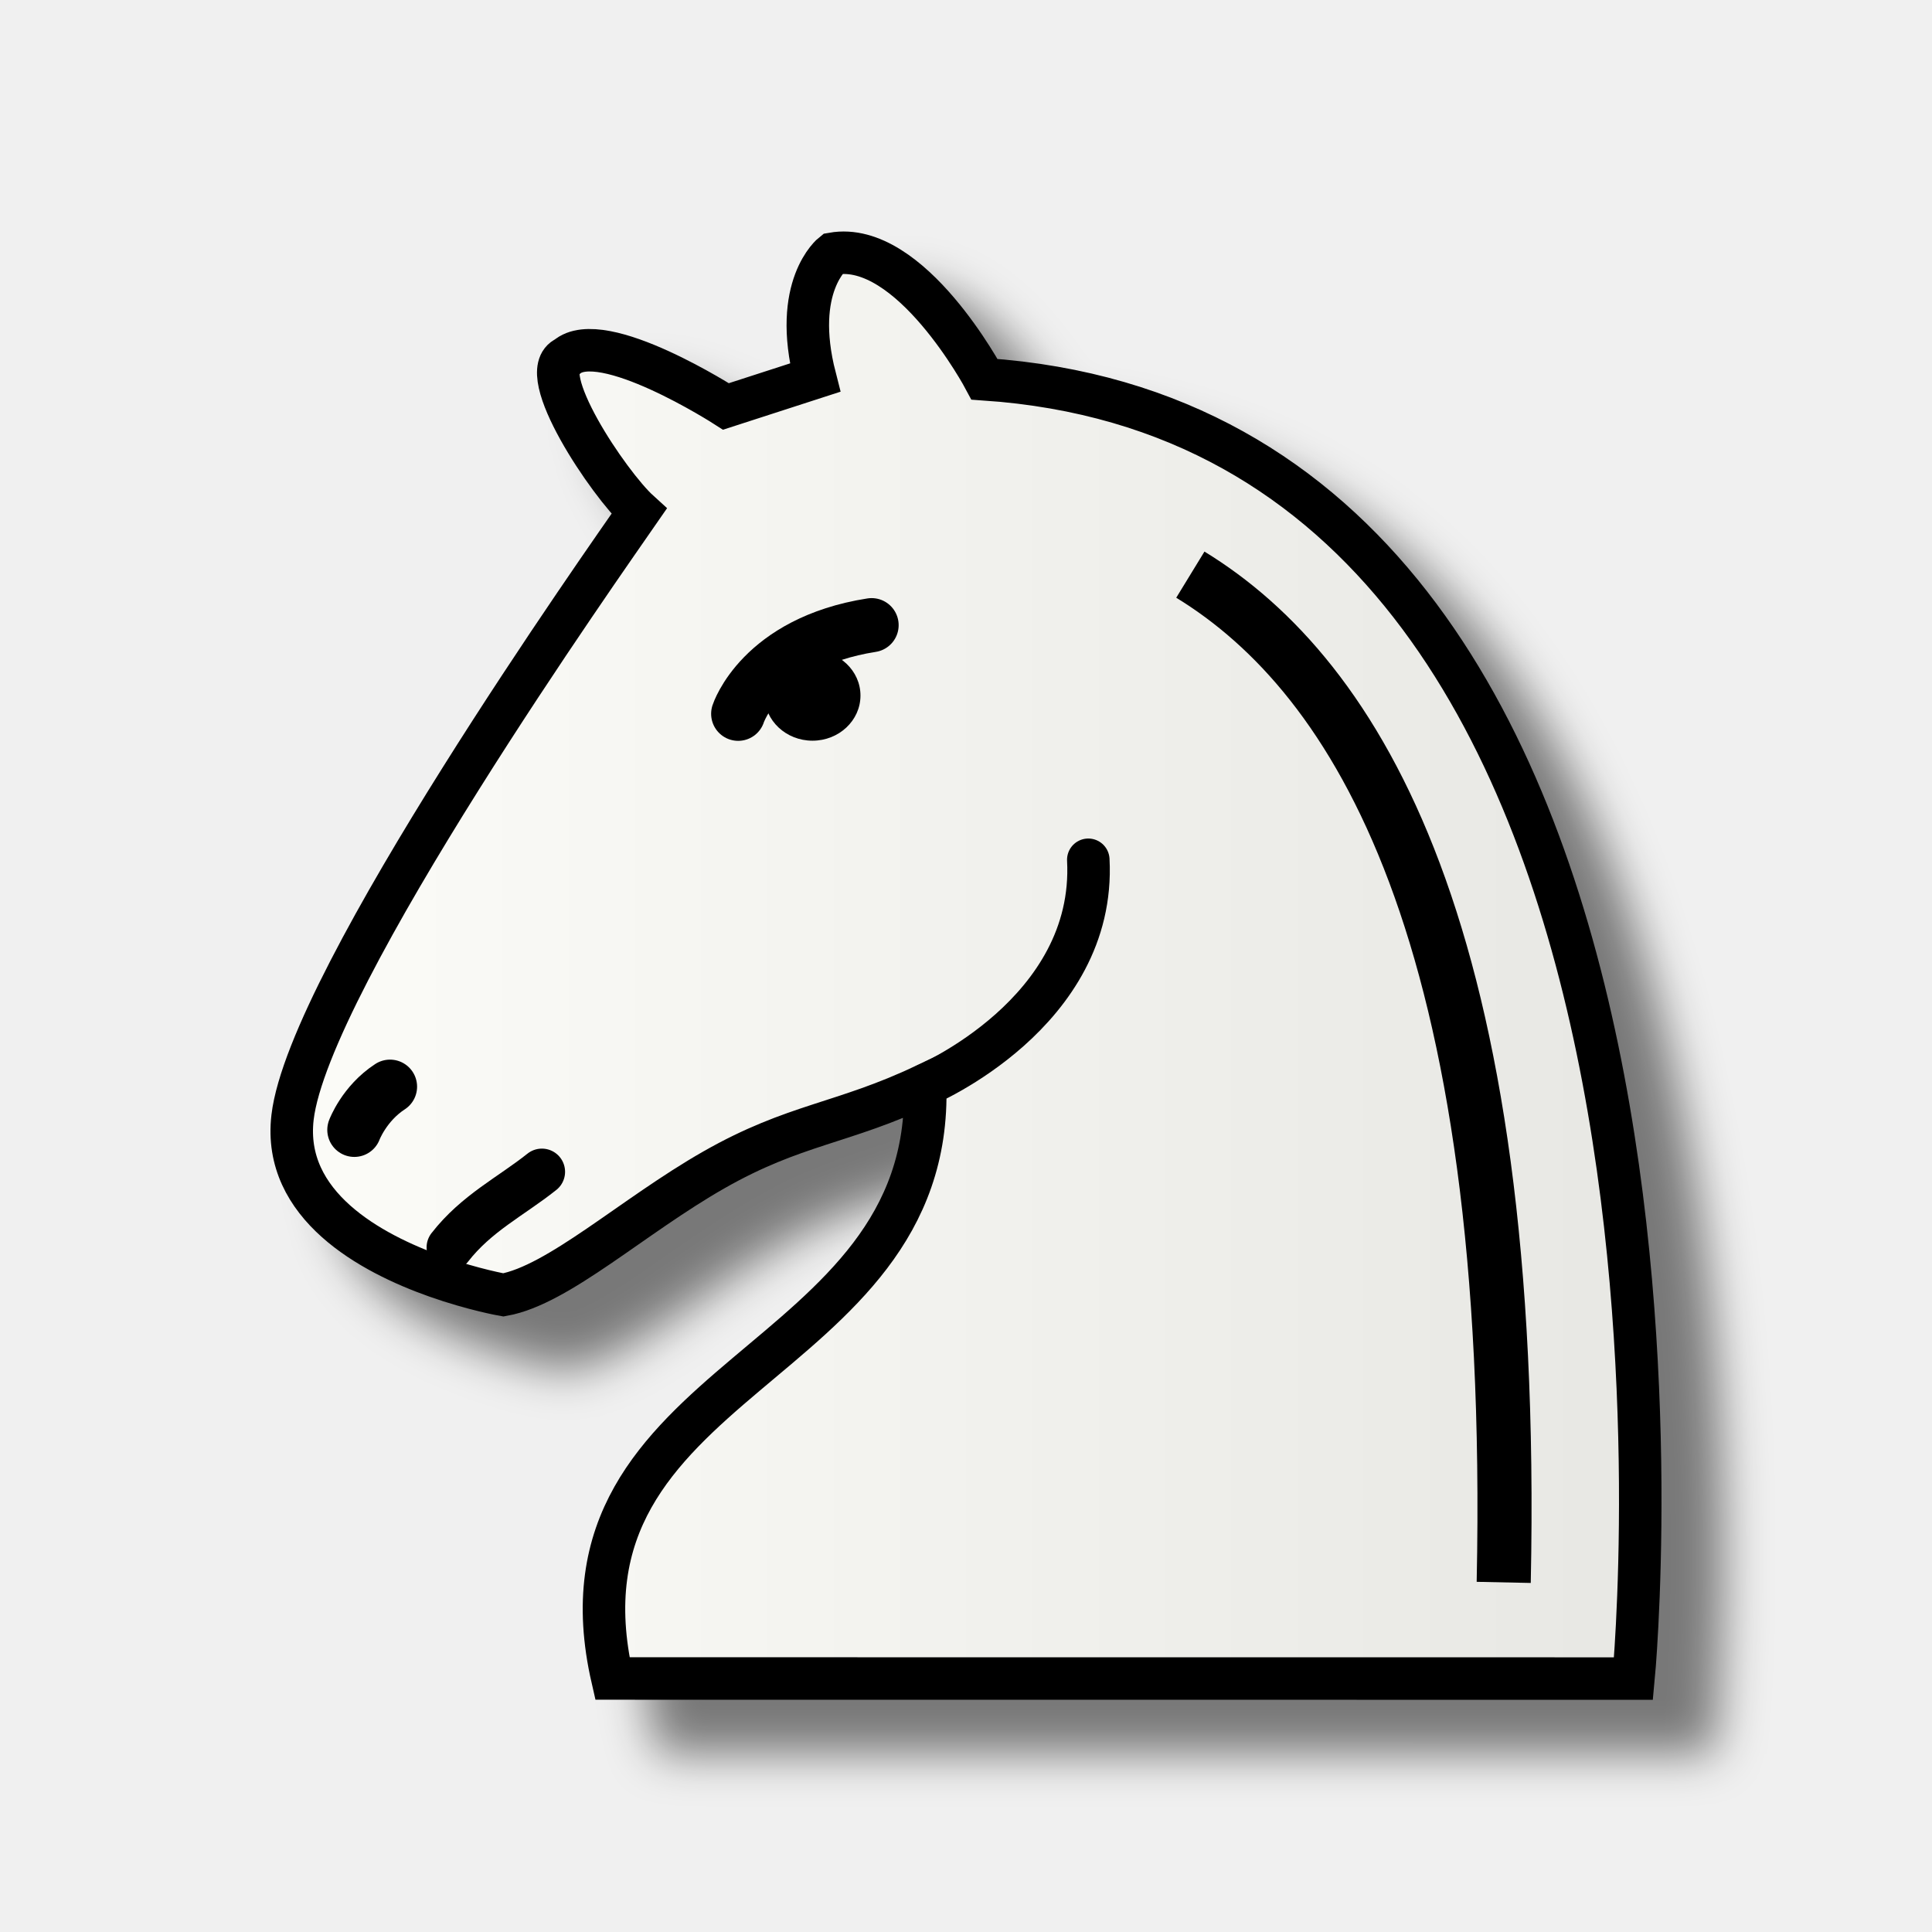
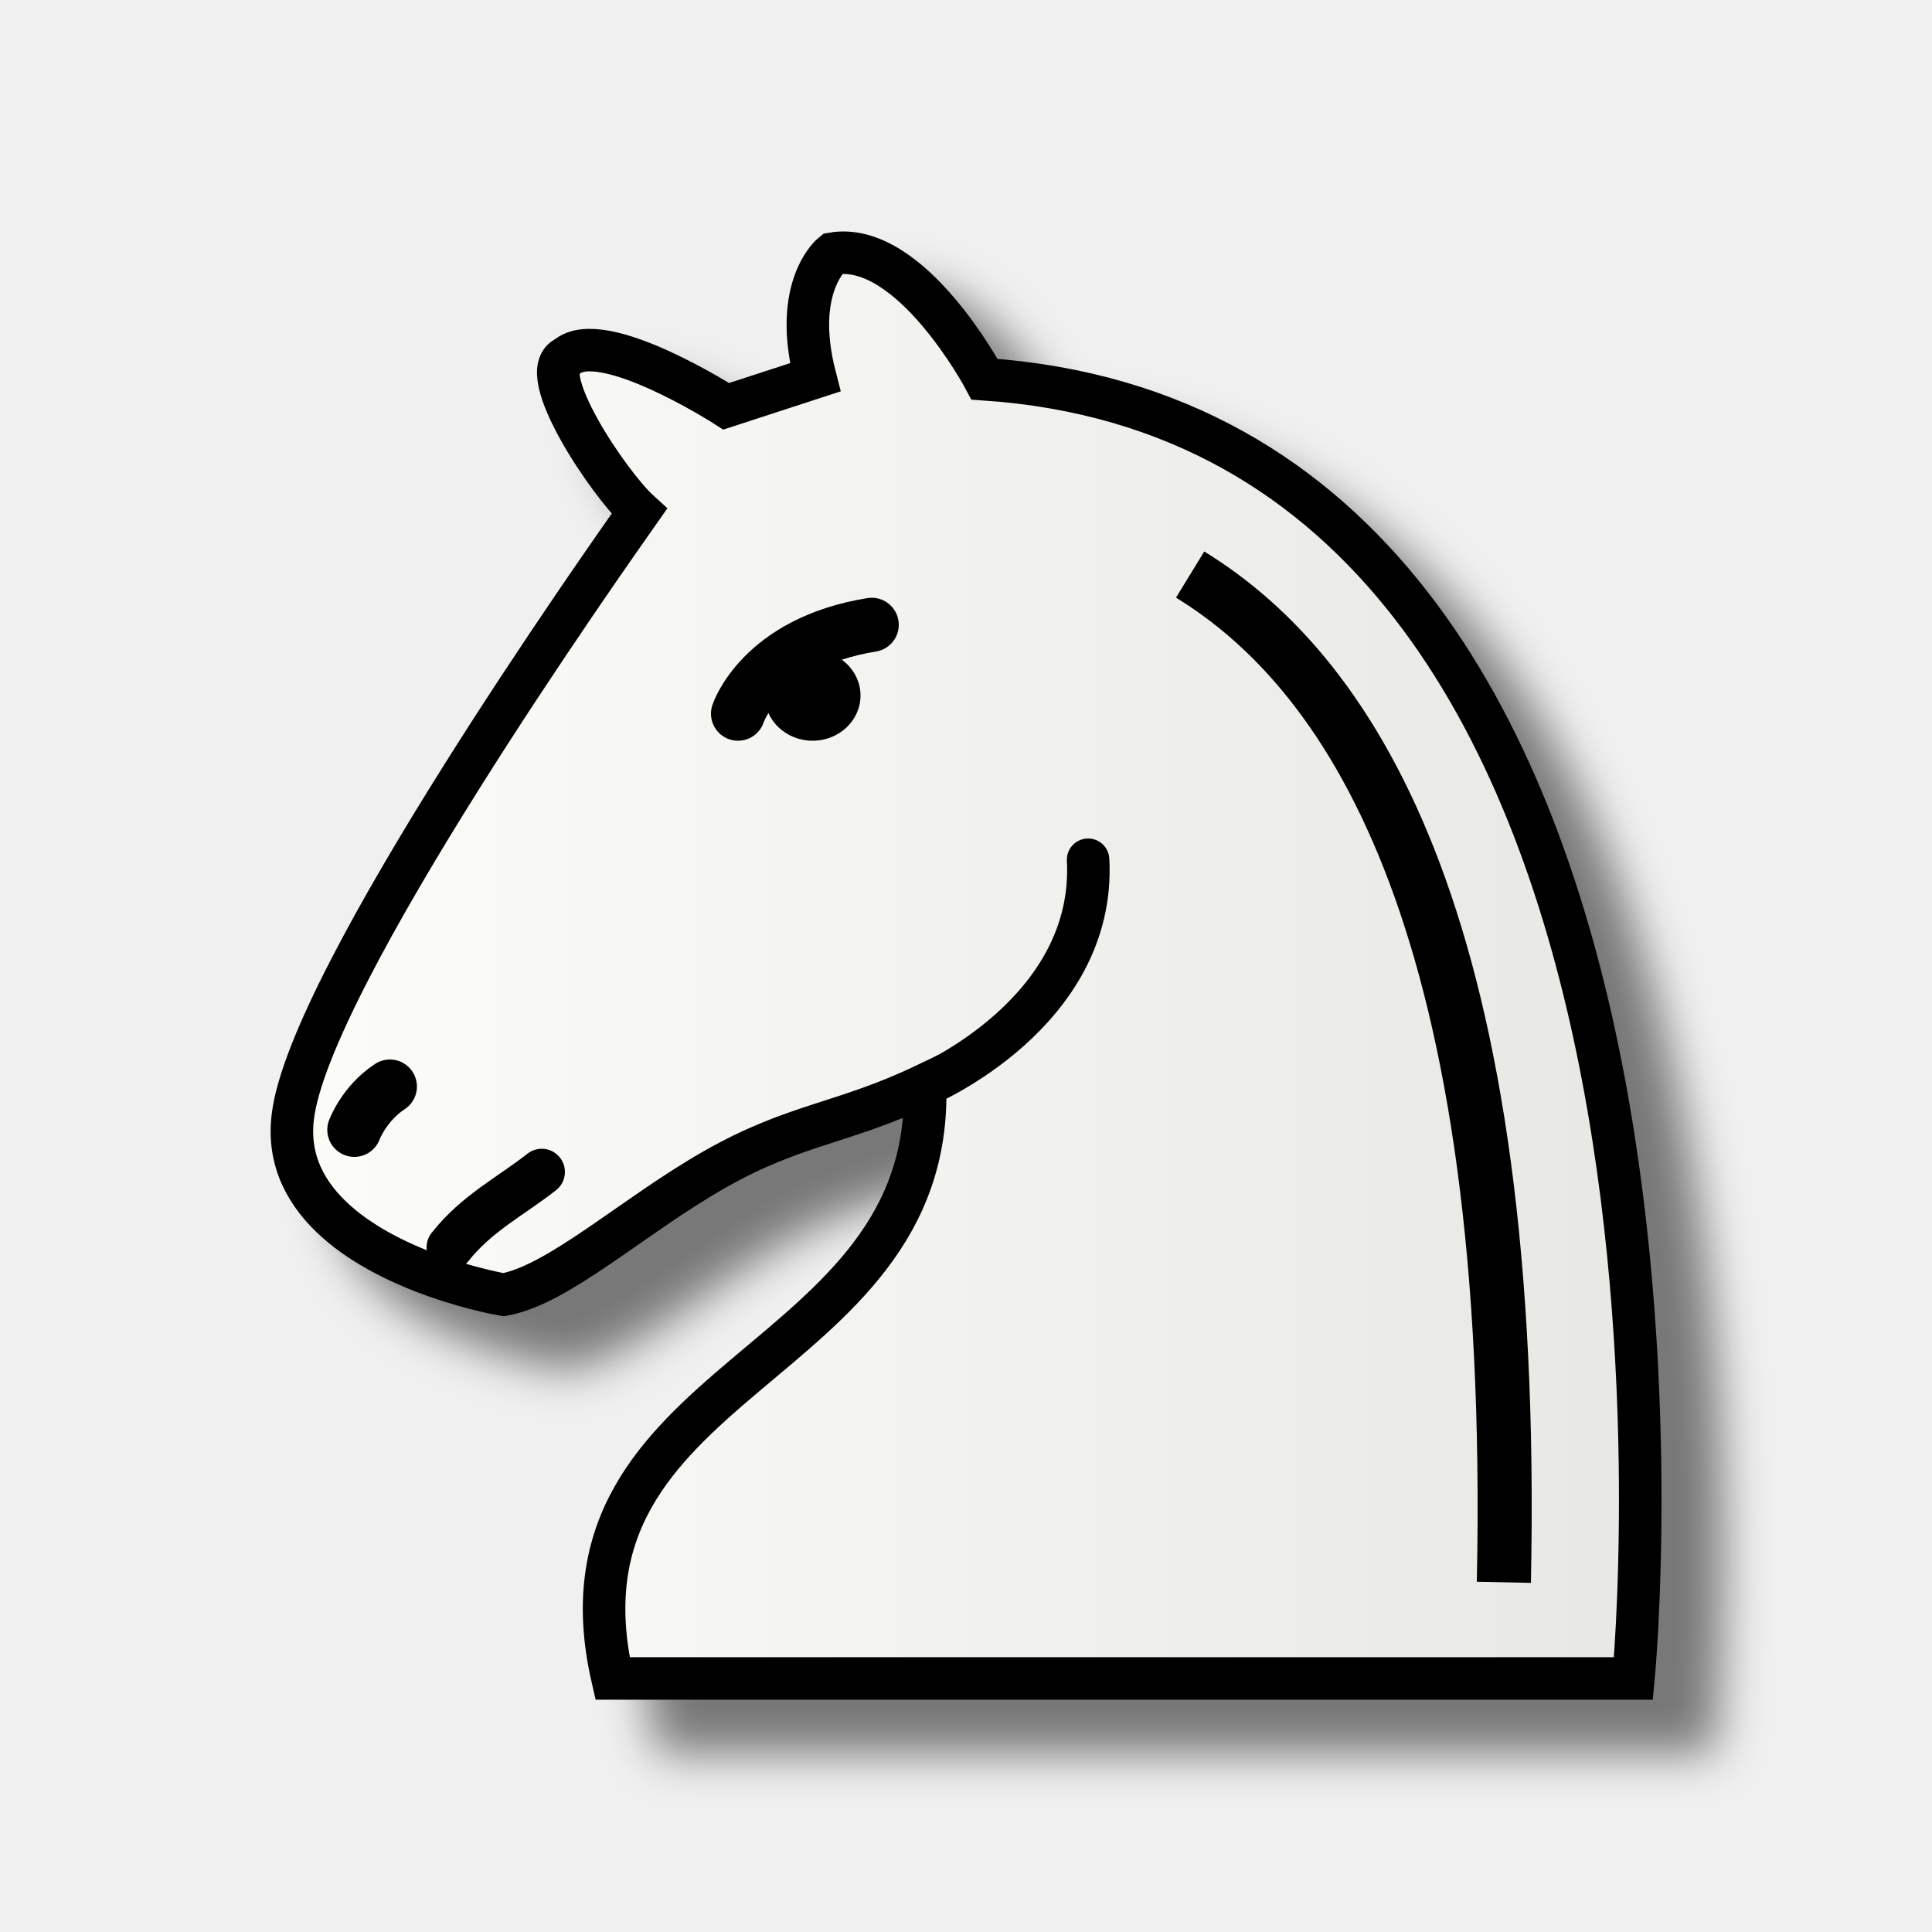
- <svg xmlns="http://www.w3.org/2000/svg" width="50mm" height="50mm" fill-rule="evenodd" clip-rule="evenodd" image-rendering="optimizeQuality" shape-rendering="geometricPrecision" text-rendering="geometricPrecision" viewBox="0 0 50 50">
+ <svg xmlns="http://www.w3.org/2000/svg" fill-rule="evenodd" clip-rule="evenodd" image-rendering="optimizeQuality" shape-rendering="geometricPrecision" text-rendering="geometricPrecision" viewBox="0 0 50 50">
  <defs>
    <linearGradient id="a" x1="-455.39" x2="-419.41" y1="-338.23" y2="-338.23" gradientUnits="userSpaceOnUse">
      <stop offset="0" stop-color="#fcfcf8" />
      <stop offset="1" stop-color="#e7e7e3" />
    </linearGradient>
    <filter id="b" color-interpolation-filters="sRGB">
-       <feFlood flood-color="#000" flood-opacity=".498" result="flood" />
+       <feFlood flood-color="#000" flood-opacity=".5" result="flood" />
      <feComposite in="flood" in2="SourceGraphic" operator="in" result="composite1" />
      <feGaussianBlur in="composite1" result="blur" stdDeviation=".6" />
      <feOffset dx="1.6" dy="1.4" result="offset" />
      <feComposite in="SourceGraphic" in2="offset" result="composite2" />
    </filter>
  </defs>
-   <path fill="url(#a)" stroke="#000" stroke-width="1.099" d="M-443.92-332.95c2.1-1.198 3.322-1.183 5.463-2.199.224 7.425-9.901 7.456-8.087 15.36l26.405.002s3.096-32.27-16.782-33.622c0 0-1.914-3.605-3.925-3.25 0 0-1.065.838-.457 3.207l-2.304.746s-3.214-2.072-4.124-1.27c-.858.37 1.098 3.28 1.876 3.986-.788 1.142-8.542 12.108-8.96 15.68-.266 2.277 2.021 3.518 3.716 4.119.964.341 1.736.476 1.736.476 1.425-.256 3.343-2.037 5.443-3.235z" filter="url(#b)" transform="matrix(1.0008 0 0 1.0001 462.75 363.26)" />
-   <path fill="none" stroke="#000" stroke-linecap="round" stroke-width="1.1" d="M23.941 28.086s4.433-1.867 4.224-5.835" />
-   <path stroke="#000" stroke-linecap="round" stroke-width="1.4" d="M19.104 18.473s.594-1.846 3.453-2.294" />
-   <ellipse cx="21.027" cy="18.001" rx="1.242" ry="1.168" style="paint-order:markers fill stroke" />
-   <path fill="#fff" stroke="#000" stroke-linecap="round" stroke-width="1.4" d="M9.17 29.241s.254-.682.924-1.118" />
-   <path fill="#fff" stroke="#000" stroke-linecap="round" stroke-width="1.2" d="M11.64 32.283c.69-.887 1.583-1.319 2.384-1.957" />
-   <path fill="none" stroke="#000" stroke-linejoin="round" stroke-width="1.4" d="M30.806 14.872c4.305 2.633 8.46 9.25 8.11 26.08" />
+   <path fill="url(#a)" stroke="#000" stroke-width="1.1" d="M-443.92-332.95c2.1-1.2 3.32-1.18 5.46-2.2.23 7.43-9.9 7.46-8.08 15.36h26.4s3.1-32.27-16.78-33.62c0 0-1.91-3.6-3.93-3.25 0 0-1.06.84-.45 3.2l-2.3.75s-3.22-2.07-4.13-1.27c-.86.37 1.1 3.28 1.88 3.99-.8 1.14-8.55 12.1-8.96 15.68-.27 2.28 2.02 3.52 3.71 4.12.97.34 1.74.47 1.74.47 1.42-.25 3.34-2.03 5.44-3.23z" filter="url(#b)" transform="matrix(1.0008 0 0 1.0001 462.75 363.26)" />
+   <path fill="none" stroke="#000" stroke-linecap="round" stroke-width="1.1" d="M23.94 28.09s4.43-1.87 4.22-5.84" />
+   <path stroke="#000" stroke-linecap="round" stroke-width="1.4" d="M19.1 18.47s.6-1.84 3.46-2.3" />
+   <ellipse cx="21.03" cy="18" paint-order="markers fill stroke" rx="1.24" ry="1.17" />
+   <path fill="#fff" stroke="#000" stroke-linecap="round" stroke-width="1.4" d="M9.17 29.24s.25-.68.92-1.12" />
+   <path fill="#fff" stroke="#000" stroke-linecap="round" stroke-width="1.2" d="M11.64 32.28c.69-.88 1.58-1.32 2.38-1.95" />
+   <path fill="none" stroke="#000" stroke-linejoin="round" stroke-width="1.4" d="M30.8 14.87c4.31 2.64 8.47 9.25 8.12 26.08" />
</svg>
